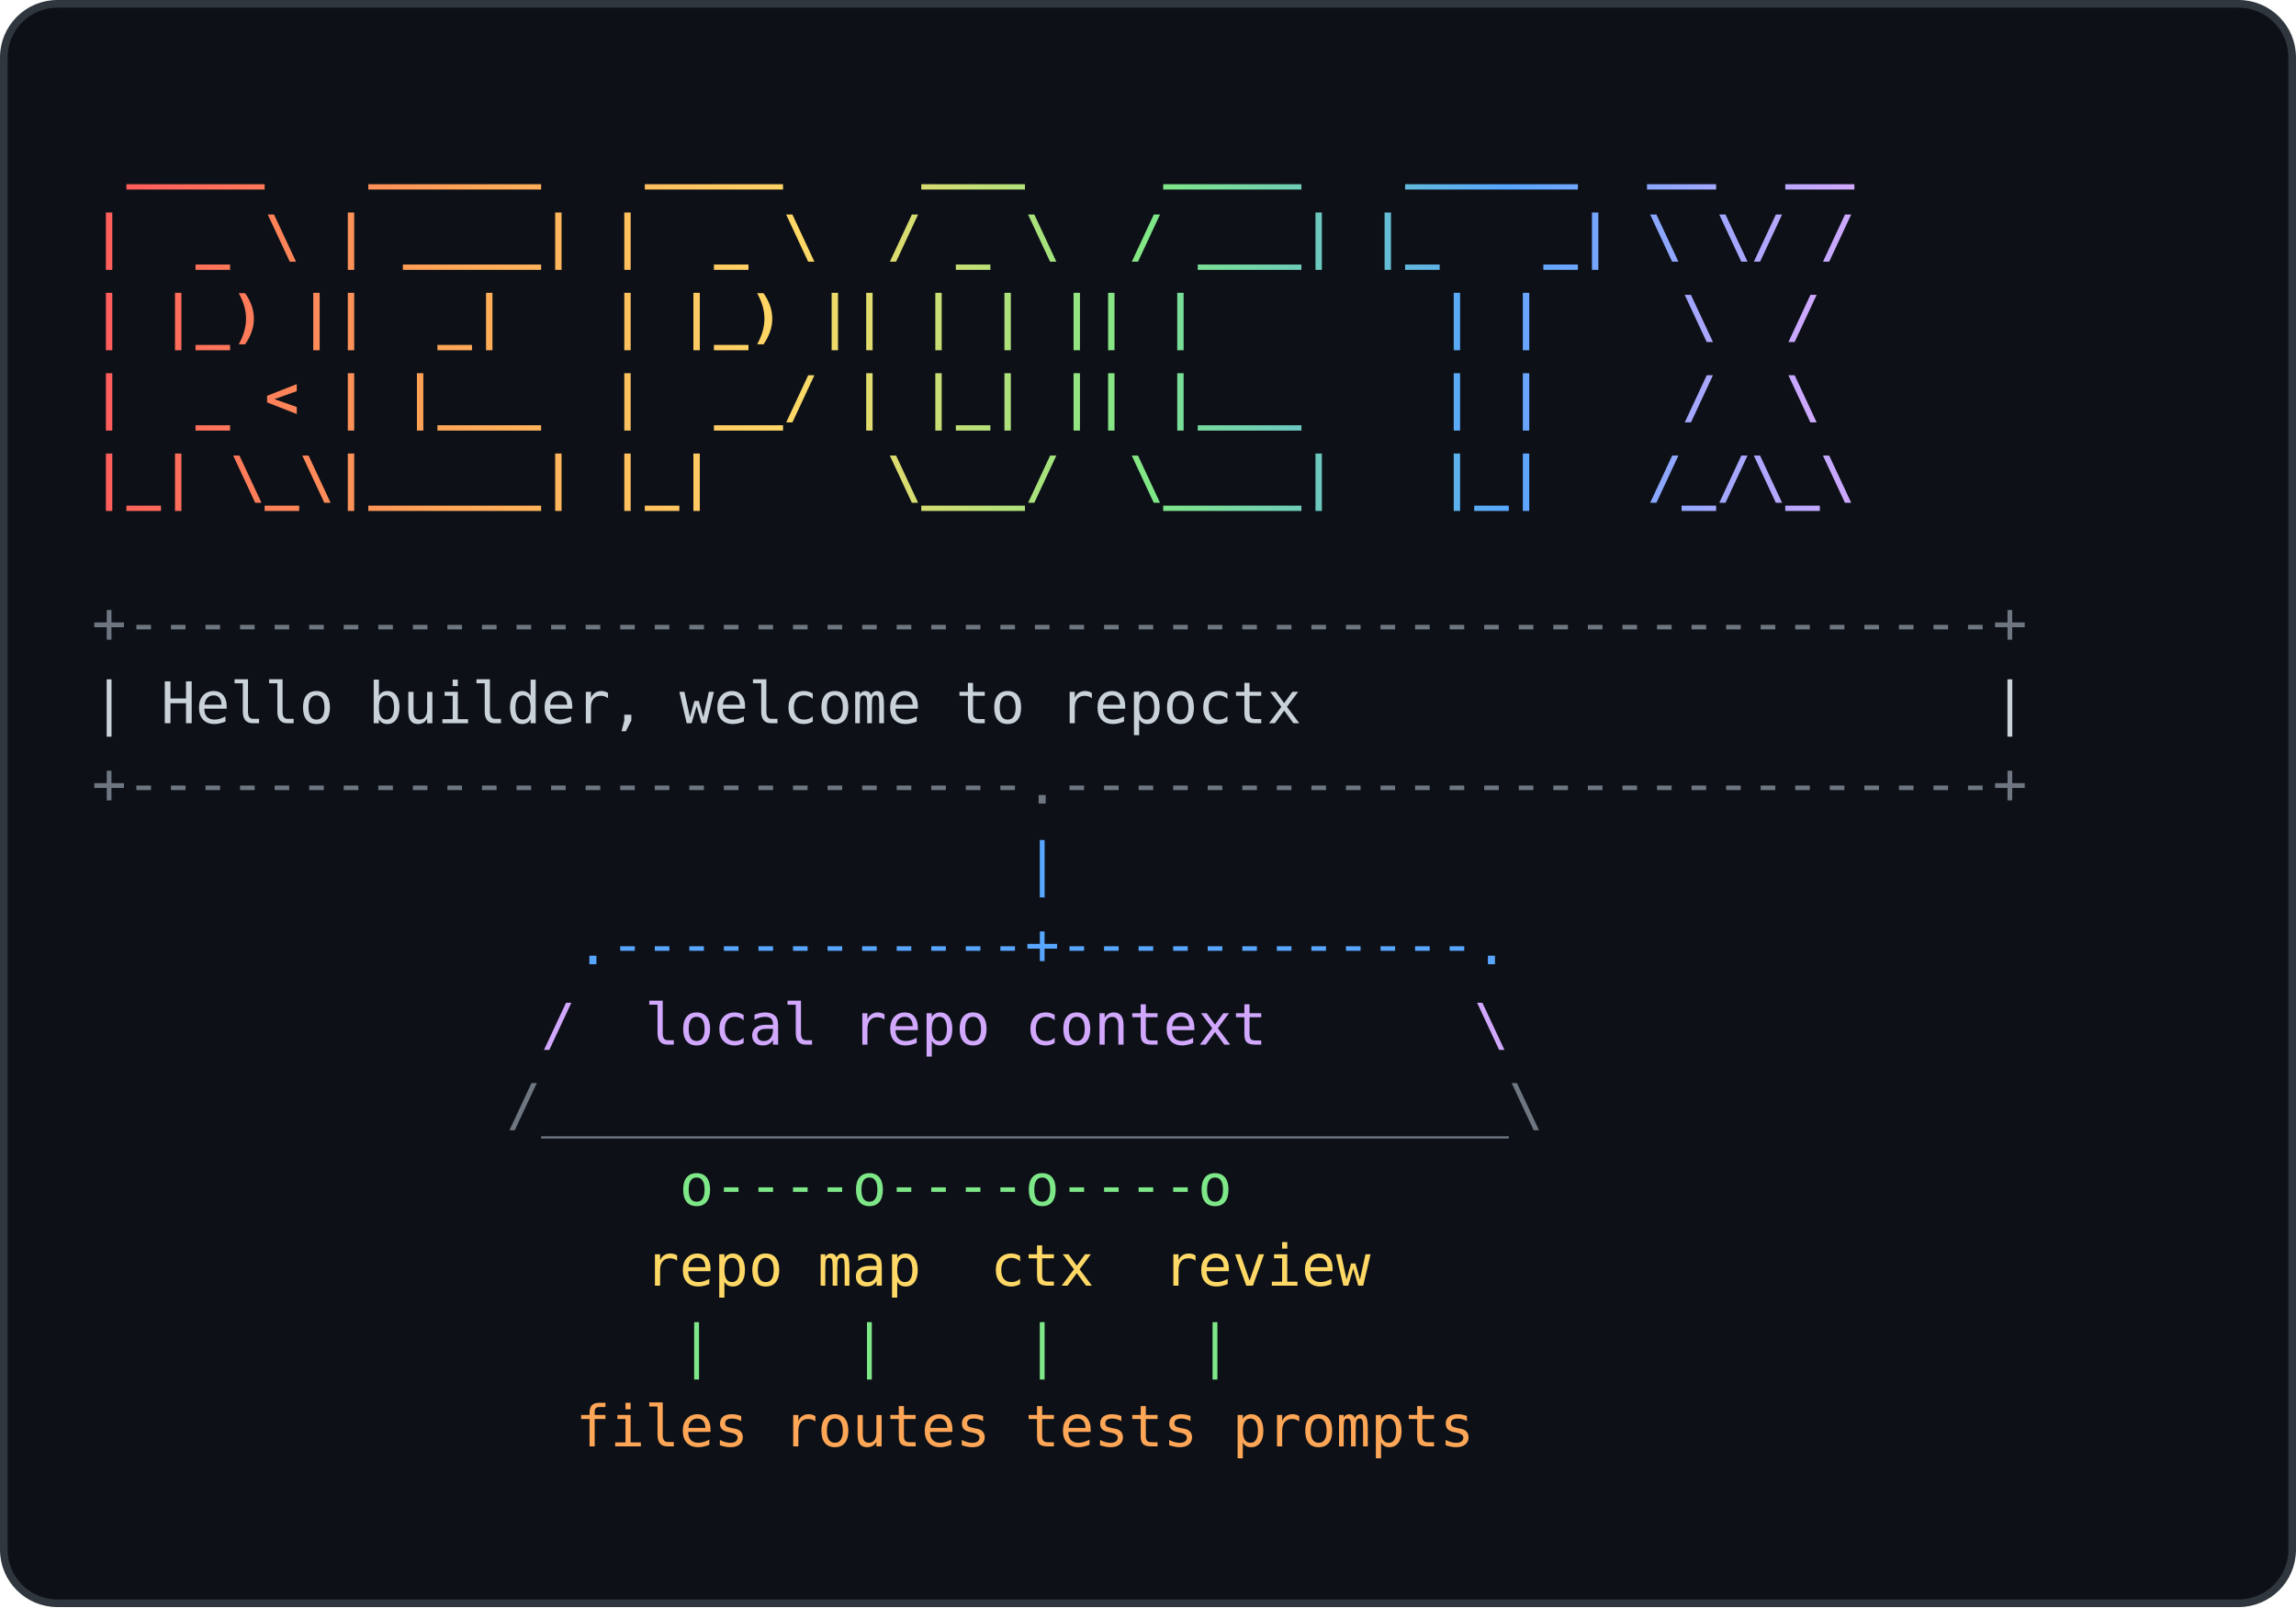
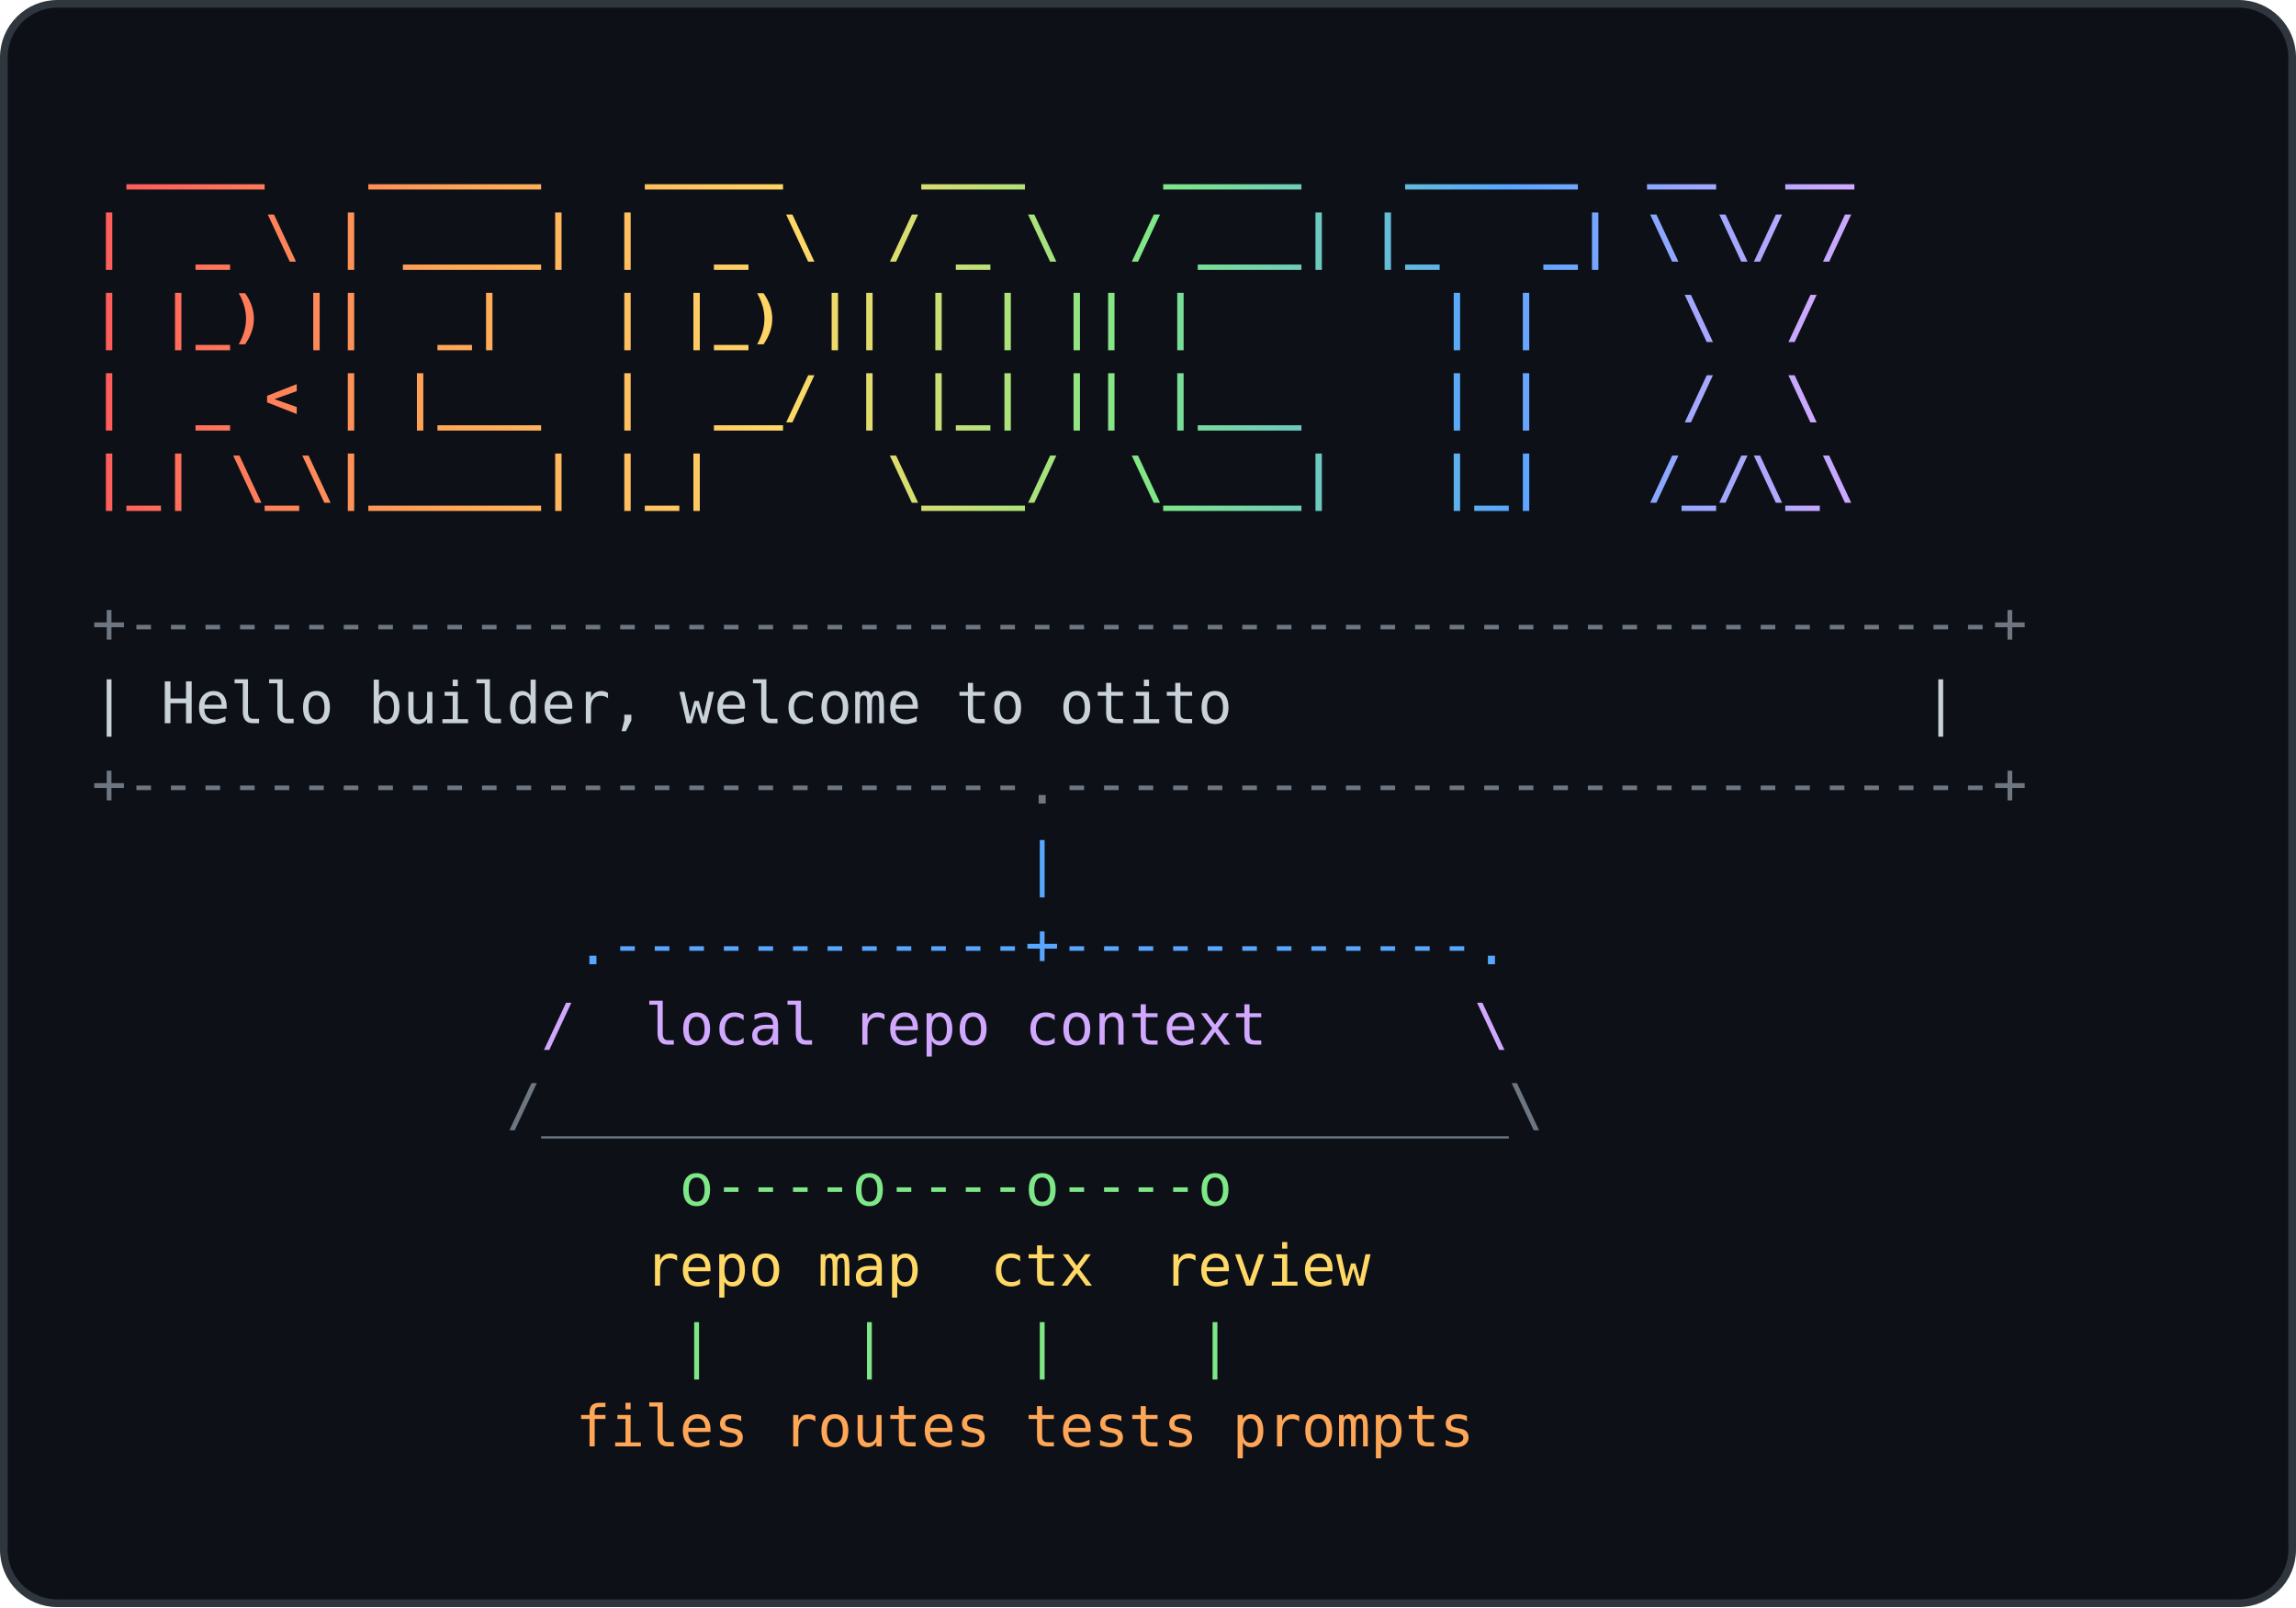
<svg xmlns="http://www.w3.org/2000/svg" width="600" height="420" viewBox="0 0 600 420" font-family="ui-monospace, SFMono-Regular, Menlo, Consolas, monospace" font-size="15" xml:space="preserve">
  <defs>
    <linearGradient id="rainbow" x1="0" y1="0" x2="1" y2="0">
      <stop offset="0" stop-color="#ff5c5c" />
      <stop offset="0.2" stop-color="#ffa657" />
      <stop offset="0.4" stop-color="#ffd866" />
      <stop offset="0.6" stop-color="#7ee787" />
      <stop offset="0.8" stop-color="#58a6ff" />
      <stop offset="1" stop-color="#d2a8ff" />
    </linearGradient>
  </defs>
  <rect x="1" y="1" width="598" height="418" rx="14" fill="#0d1117" stroke="#30363d" stroke-width="2" />
  <g fill="url(#rainbow)" font-weight="bold">
    <text x="24" y="46" xml:space="preserve"> ____   _____   ____    ___    ____   _____  __  __</text>
    <text x="24" y="67" xml:space="preserve">|  _ \ | ____| |  _ \  / _ \  / ___| |_   _| \ \/ /</text>
    <text x="24" y="88" xml:space="preserve">| |_) ||  _|   | |_) || | | || |       | |    \  /</text>
    <text x="24" y="109" xml:space="preserve">|  _ &lt; | |___  |  __/ | |_| || |___    | |    /  \</text>
    <text x="24" y="130" xml:space="preserve">|_| \_\|_____| |_|     \___/  \____|   |_|   /_/\_\</text>
  </g>
  <g>
    <text x="24" y="168" fill="#6e7681" xml:space="preserve">+------------------------------------------------------+</text>
-     <text x="24" y="189" fill="#c9d1d9" xml:space="preserve">| Hello builder, welcome to repoctx                    |</text>
+     <text x="24" y="189" fill="#c9d1d9" xml:space="preserve">| Hello builder, welcome to otito                    |</text>
    <text x="24" y="210" fill="#6e7681" xml:space="preserve">+--------------------------.---------------------------+</text>
    <text x="24" y="231" fill="#58a6ff" xml:space="preserve">                           |</text>
    <text x="24" y="252" fill="#58a6ff" xml:space="preserve">              .------------+------------.</text>
    <text x="24" y="273" fill="#d2a8ff" xml:space="preserve">             /  local repo context      \</text>
    <text x="24" y="294" fill="#6e7681" xml:space="preserve">            /____________________________\</text>
    <text x="24" y="315" fill="#7ee787" xml:space="preserve">                 o----o----o----o</text>
    <text x="24" y="336" fill="#ffd866" xml:space="preserve">                repo map  ctx  review</text>
    <text x="24" y="357" fill="#7ee787" xml:space="preserve">                 |    |    |    |</text>
    <text x="24" y="378" fill="#ffa657" xml:space="preserve">              files routes tests prompts</text>
  </g>
</svg>
